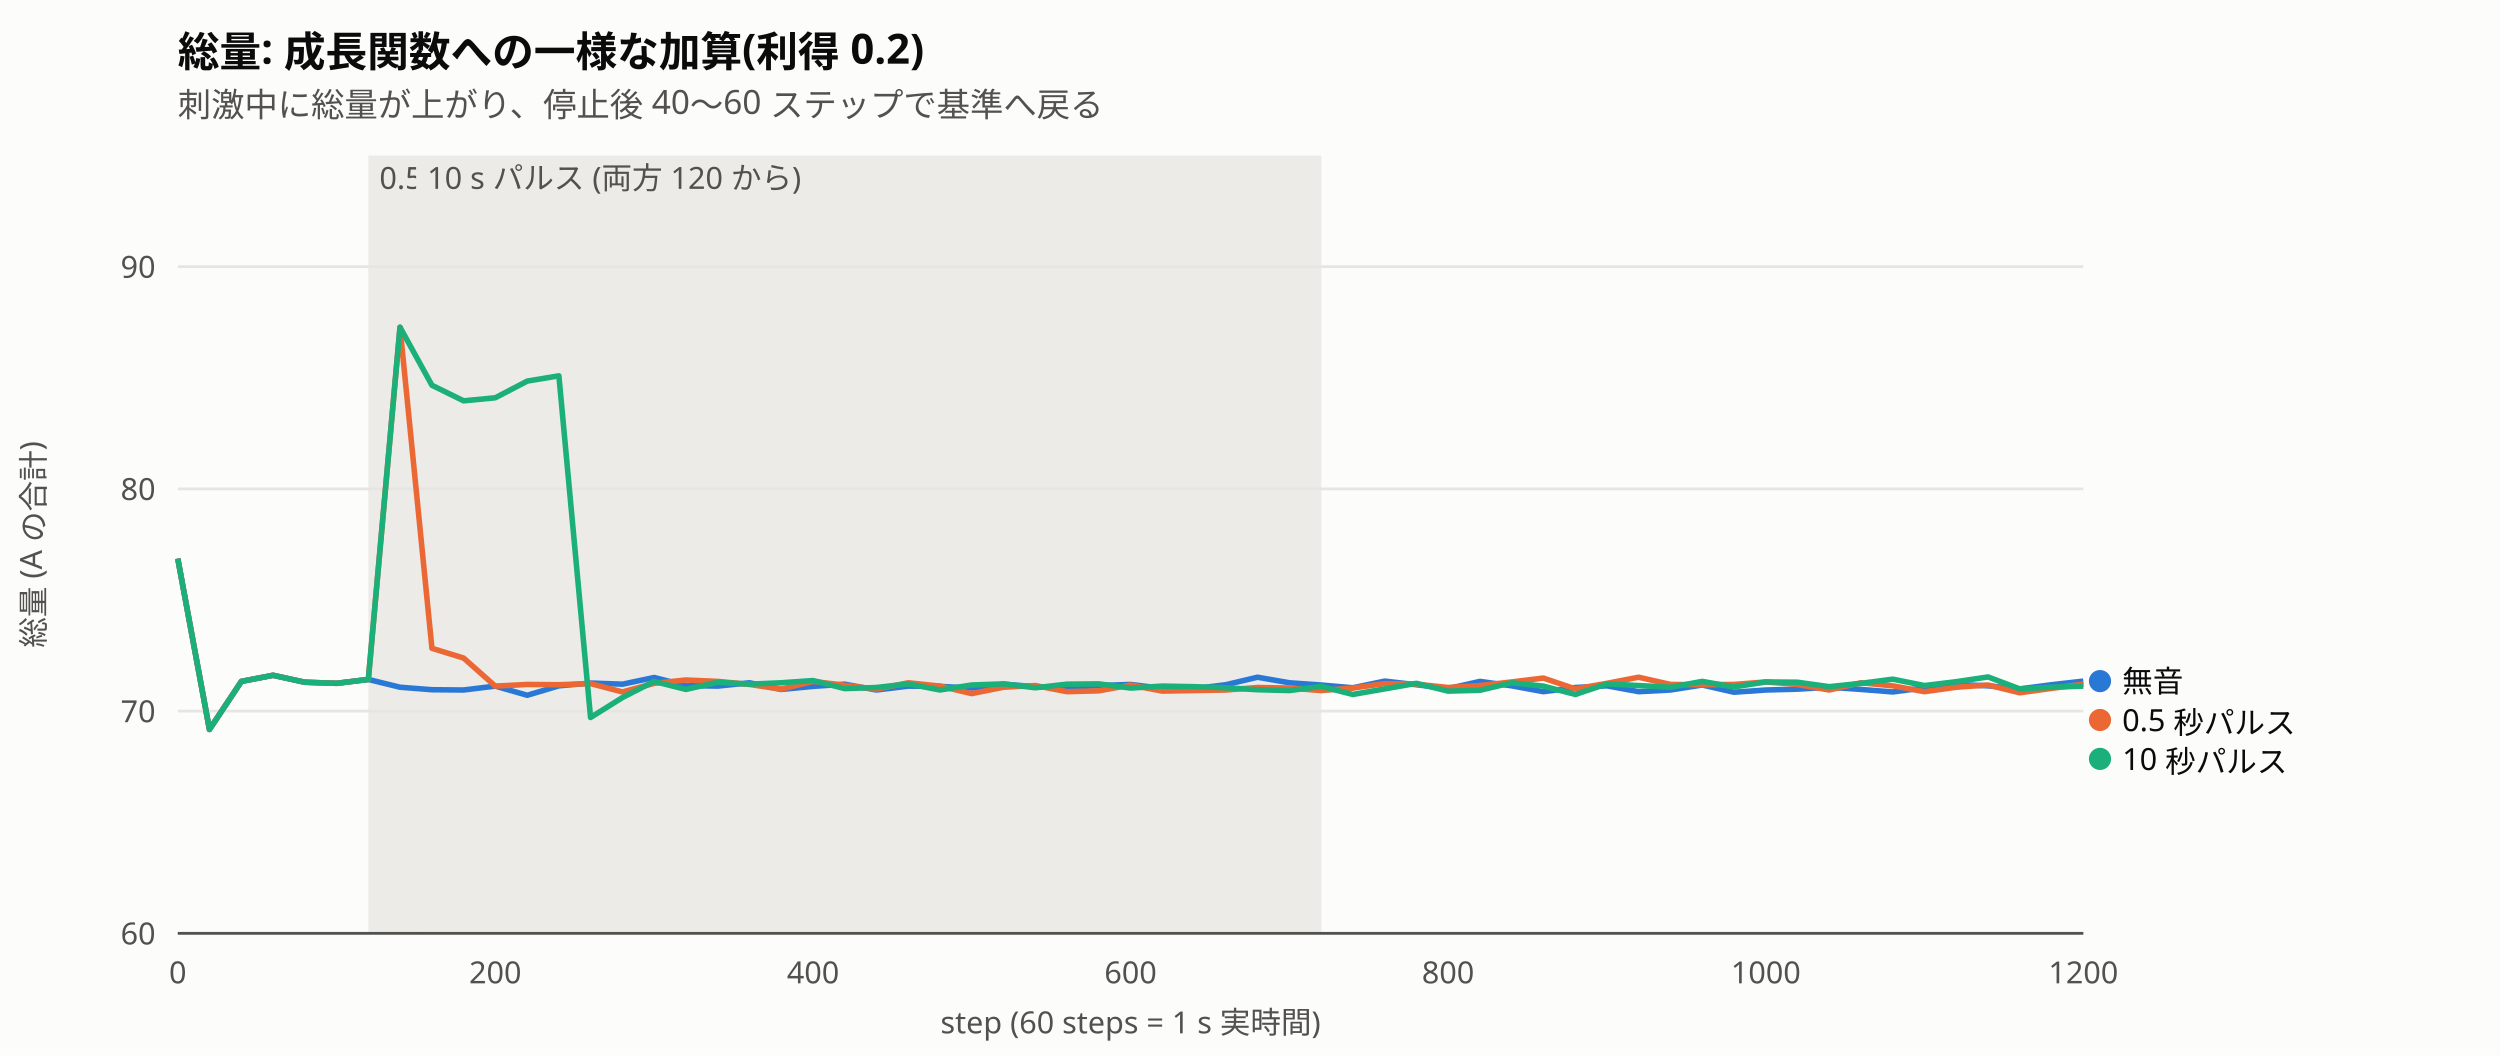
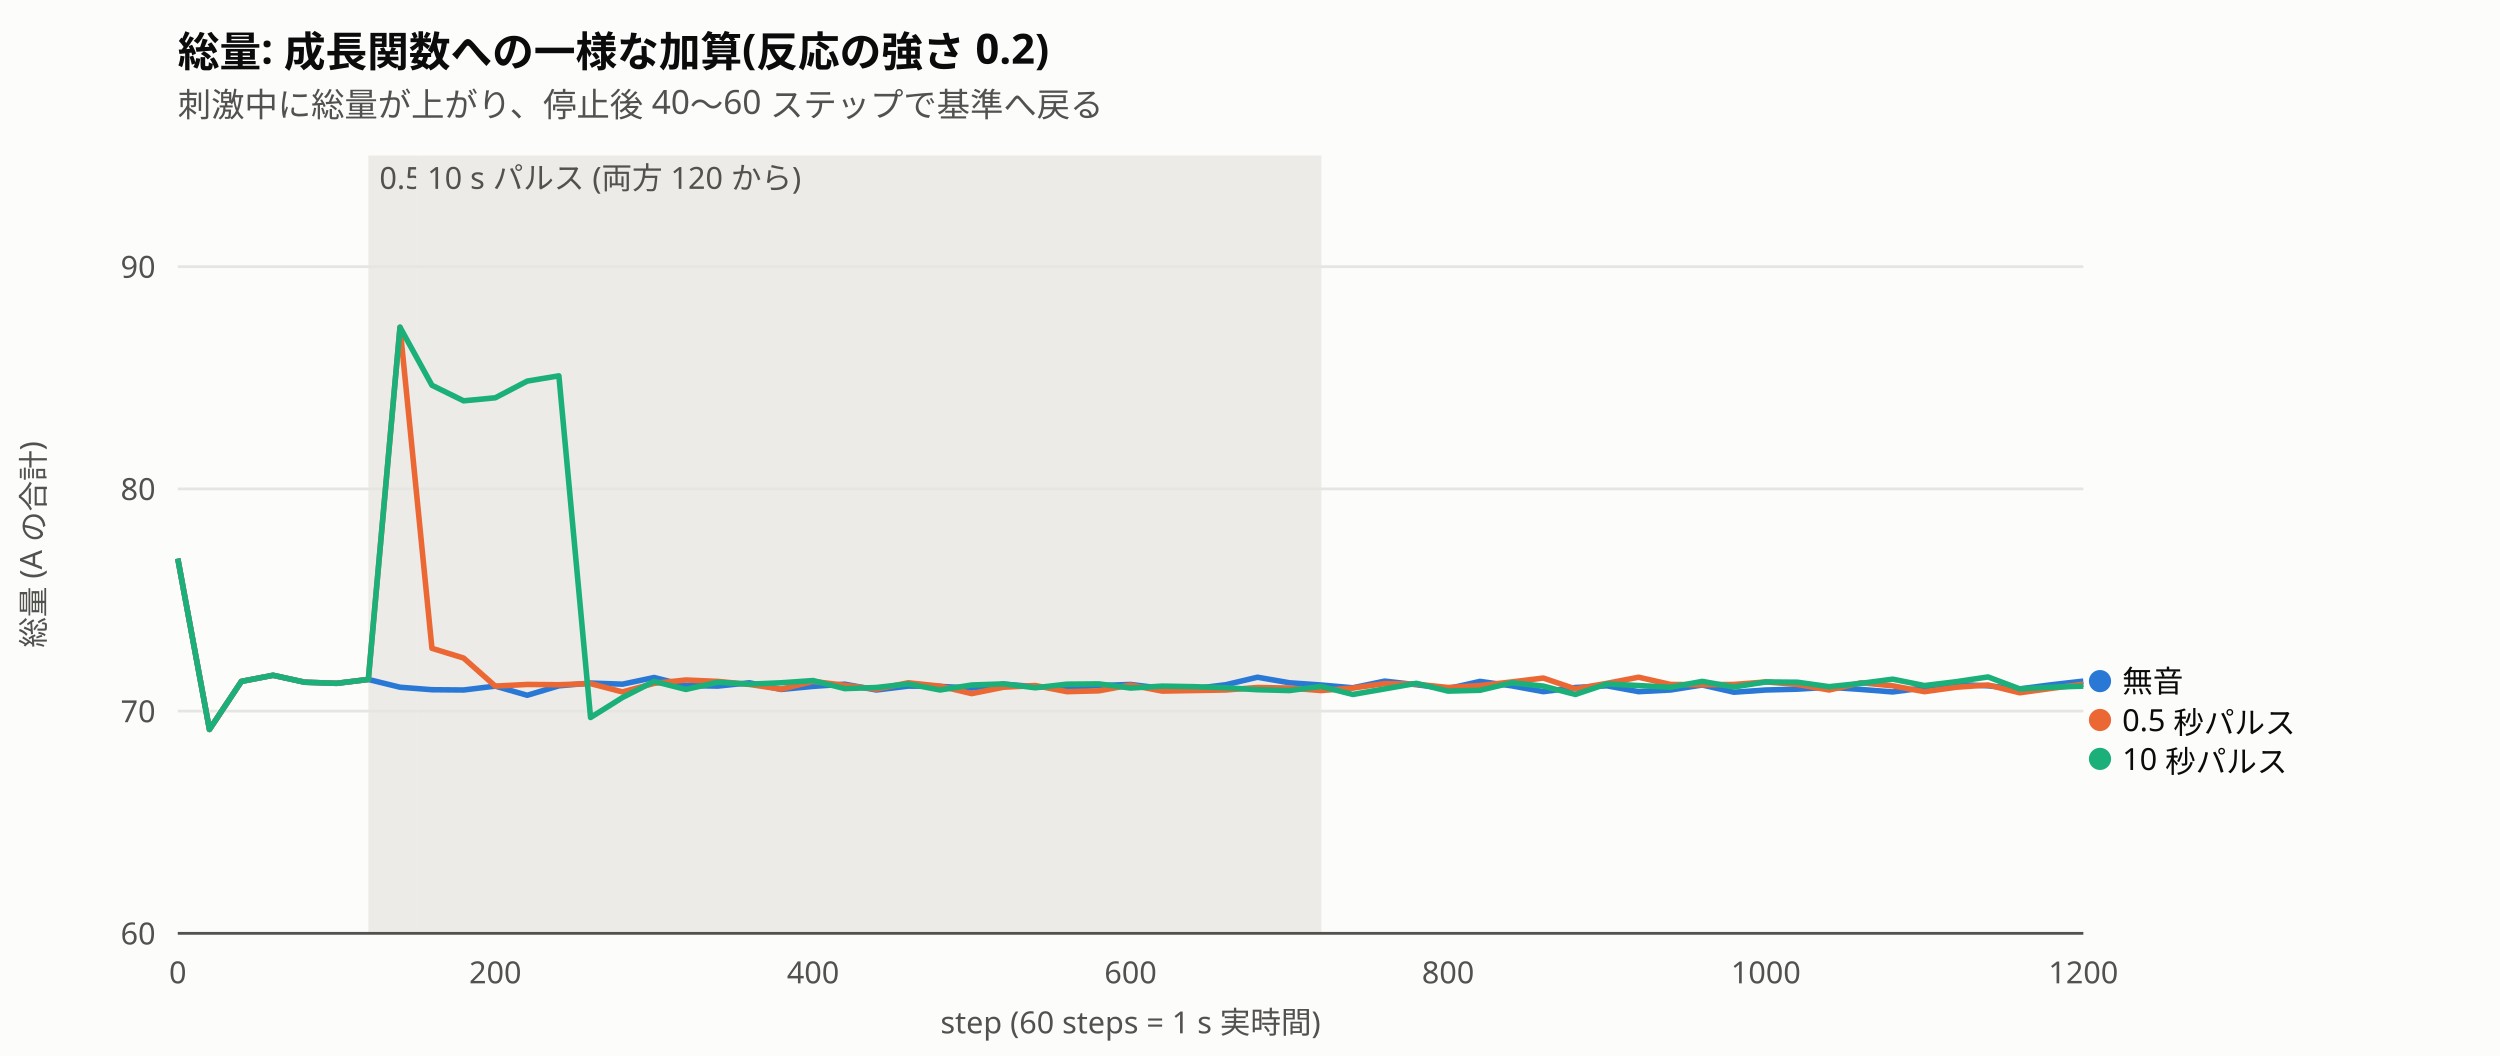
<svg xmlns="http://www.w3.org/2000/svg" width="900" height="380" viewBox="0 0 900 380" font-family="system-ui, sans-serif">
  <rect width="900" height="380" fill="#fcfcfb" />
-   <text x="64" y="24" font-size="15" font-weight="600" fill="#0b0b0b">総量: 成長関数への一様な加算(利得 0.2)</text>
+   <text x="64" y="24" font-size="15" font-weight="600" fill="#0b0b0b">総量: 成長関数への一様な加算(反応の強さ 0.2)</text>
  <text x="64" y="42" font-size="12" fill="#52514e">刺激中に総量が上がり、停止後 40〜60 ステップで基準へ戻る</text>
  <rect x="132.6" y="56" width="17.2" height="280" fill="#ecebe8" />
  <text x="136.6" y="68" font-size="11" fill="#52514e">0.5 s</text>
  <rect x="149.8" y="56" width="325.9" height="280" fill="#ecebe8" />
  <text x="153.8" y="68" font-size="11" fill="#52514e">10 s パルス (両方 120 から)</text>
  <line x1="64" x2="750" y1="336.0" y2="336.0" stroke="#e5e5e2" stroke-width="1" />
  <text x="56" y="340.0" font-size="11" text-anchor="end" fill="#52514e">60</text>
  <line x1="64" x2="750" y1="256.0" y2="256.0" stroke="#e5e5e2" stroke-width="1" />
  <text x="56" y="260.0" font-size="11" text-anchor="end" fill="#52514e">70</text>
  <line x1="64" x2="750" y1="176.0" y2="176.0" stroke="#e5e5e2" stroke-width="1" />
  <text x="56" y="180.0" font-size="11" text-anchor="end" fill="#52514e">80</text>
  <line x1="64" x2="750" y1="96.0" y2="96.0" stroke="#e5e5e2" stroke-width="1" />
  <text x="56" y="100.0" font-size="11" text-anchor="end" fill="#52514e">90</text>
  <text x="64.0" y="354" font-size="11" text-anchor="middle" fill="#52514e">0</text>
  <text x="178.3" y="354" font-size="11" text-anchor="middle" fill="#52514e">200</text>
  <text x="292.7" y="354" font-size="11" text-anchor="middle" fill="#52514e">400</text>
  <text x="407.0" y="354" font-size="11" text-anchor="middle" fill="#52514e">600</text>
  <text x="521.3" y="354" font-size="11" text-anchor="middle" fill="#52514e">800</text>
  <text x="635.7" y="354" font-size="11" text-anchor="middle" fill="#52514e">1000</text>
  <text x="750.0" y="354" font-size="11" text-anchor="middle" fill="#52514e">1200</text>
  <line x1="64" x2="750" y1="336" y2="336" stroke="#52514e" stroke-width="1" />
  <text x="407" y="372" font-size="11" text-anchor="middle" fill="#52514e">step (60 steps = 1 s 実時間)</text>
  <text transform="translate(16 196) rotate(-90)" font-size="11" text-anchor="middle" fill="#52514e">総量 (A の合計)</text>
  <polyline points="64.0,201.1 75.4,262.6 86.9,245.3 98.3,243.1 109.7,245.6 121.2,246.0 132.6,244.6 144.0,247.4 155.5,248.3 166.9,248.4 178.3,247.0 189.8,250.3 201.2,246.9 212.6,245.9 224.1,246.3 235.5,243.9 246.9,246.8 258.4,247.0 269.8,245.8 281.2,248.2 292.7,247.1 304.1,246.3 315.5,248.4 327.0,247.0 338.4,247.1 349.8,247.7 361.3,246.3 372.7,247.2 384.1,247.5 395.6,246.8 407.0,246.4 418.4,247.8 429.9,247.9 441.3,246.5 452.7,243.8 464.2,245.8 475.6,246.6 487.0,247.6 498.5,245.2 509.9,246.5 521.3,247.9 532.8,245.3 544.2,246.9 555.6,249.0 567.1,247.5 578.5,246.9 589.9,249.0 601.4,248.4 612.8,246.6 624.2,249.2 635.7,248.4 647.1,248.1 658.5,247.4 670.0,248.2 681.4,249.1 692.8,247.6 704.3,246.4 715.7,246.9 727.1,248.0 738.6,246.5 750.0,245.2" fill="none" stroke="#2a78d6" stroke-width="2" stroke-linejoin="round" />
  <polyline points="64.0,201.1 75.4,262.6 86.9,245.3 98.3,243.1 109.7,245.6 121.2,246.0 132.6,244.6 144.0,117.8 155.5,233.4 166.9,236.9 178.3,247.0 189.8,246.4 201.2,246.5 212.6,246.1 224.1,249.1 235.5,246.0 246.9,244.8 258.4,245.3 269.8,246.4 281.2,248.1 292.7,245.3 304.1,246.7 315.5,248.1 327.0,245.8 338.4,247.0 349.8,249.7 361.3,247.4 372.7,246.8 384.1,249.0 395.6,248.7 407.0,246.6 418.4,248.8 429.9,248.6 441.3,248.4 452.7,247.5 464.2,247.7 475.6,248.6 487.0,247.7 498.5,246.1 509.9,246.3 521.3,247.5 532.8,246.8 544.2,245.5 555.6,244.1 567.1,248.0 578.5,246.0 589.9,243.8 601.4,246.4 612.8,246.5 624.2,246.4 635.7,245.5 647.1,246.4 658.5,248.4 670.0,245.8 681.4,246.9 692.8,249.0 704.3,247.4 715.7,246.6 727.1,249.4 738.6,247.8 750.0,246.3" fill="none" stroke="#eb6834" stroke-width="2" stroke-linejoin="round" />
  <polyline points="64.0,201.1 75.4,262.6 86.9,245.3 98.3,243.1 109.7,245.6 121.2,246.0 132.6,244.6 144.0,117.8 155.5,138.7 166.9,144.3 178.3,143.2 189.8,137.2 201.2,135.3 212.6,258.3 224.1,251.1 235.5,245.3 246.9,248.2 258.4,245.6 269.8,246.3 281.2,245.8 292.7,245.0 304.1,247.9 315.5,247.5 327.0,246.2 338.4,248.4 349.8,246.6 361.3,246.2 372.7,247.6 384.1,246.3 395.6,246.2 407.0,247.7 418.4,247.0 429.9,247.2 441.3,247.6 452.7,248.3 464.2,248.6 475.6,247.1 487.0,250.0 498.5,248.0 509.9,246.0 521.3,248.8 532.8,248.5 544.2,245.8 555.6,247.0 567.1,250.0 578.5,246.2 589.9,246.8 601.4,247.4 612.8,245.3 624.2,247.3 635.7,245.5 647.1,245.6 658.5,247.2 670.0,246.0 681.4,244.5 692.8,246.8 704.3,245.4 715.7,243.7 727.1,248.0 738.6,247.4 750.0,247.0" fill="none" stroke="#1baf7a" stroke-width="2" stroke-linejoin="round" />
  <circle cx="756" cy="245.2" r="4" fill="#2a78d6" />
  <text x="764" y="249.2" font-size="11" fill="#0b0b0b">無音</text>
  <circle cx="756" cy="259.2" r="4" fill="#eb6834" />
  <text x="764" y="263.2" font-size="11" fill="#0b0b0b">0.5 秒パルス</text>
  <circle cx="756" cy="273.2" r="4" fill="#1baf7a" />
  <text x="764" y="277.2" font-size="11" fill="#0b0b0b">10 秒パルス</text>
</svg>
